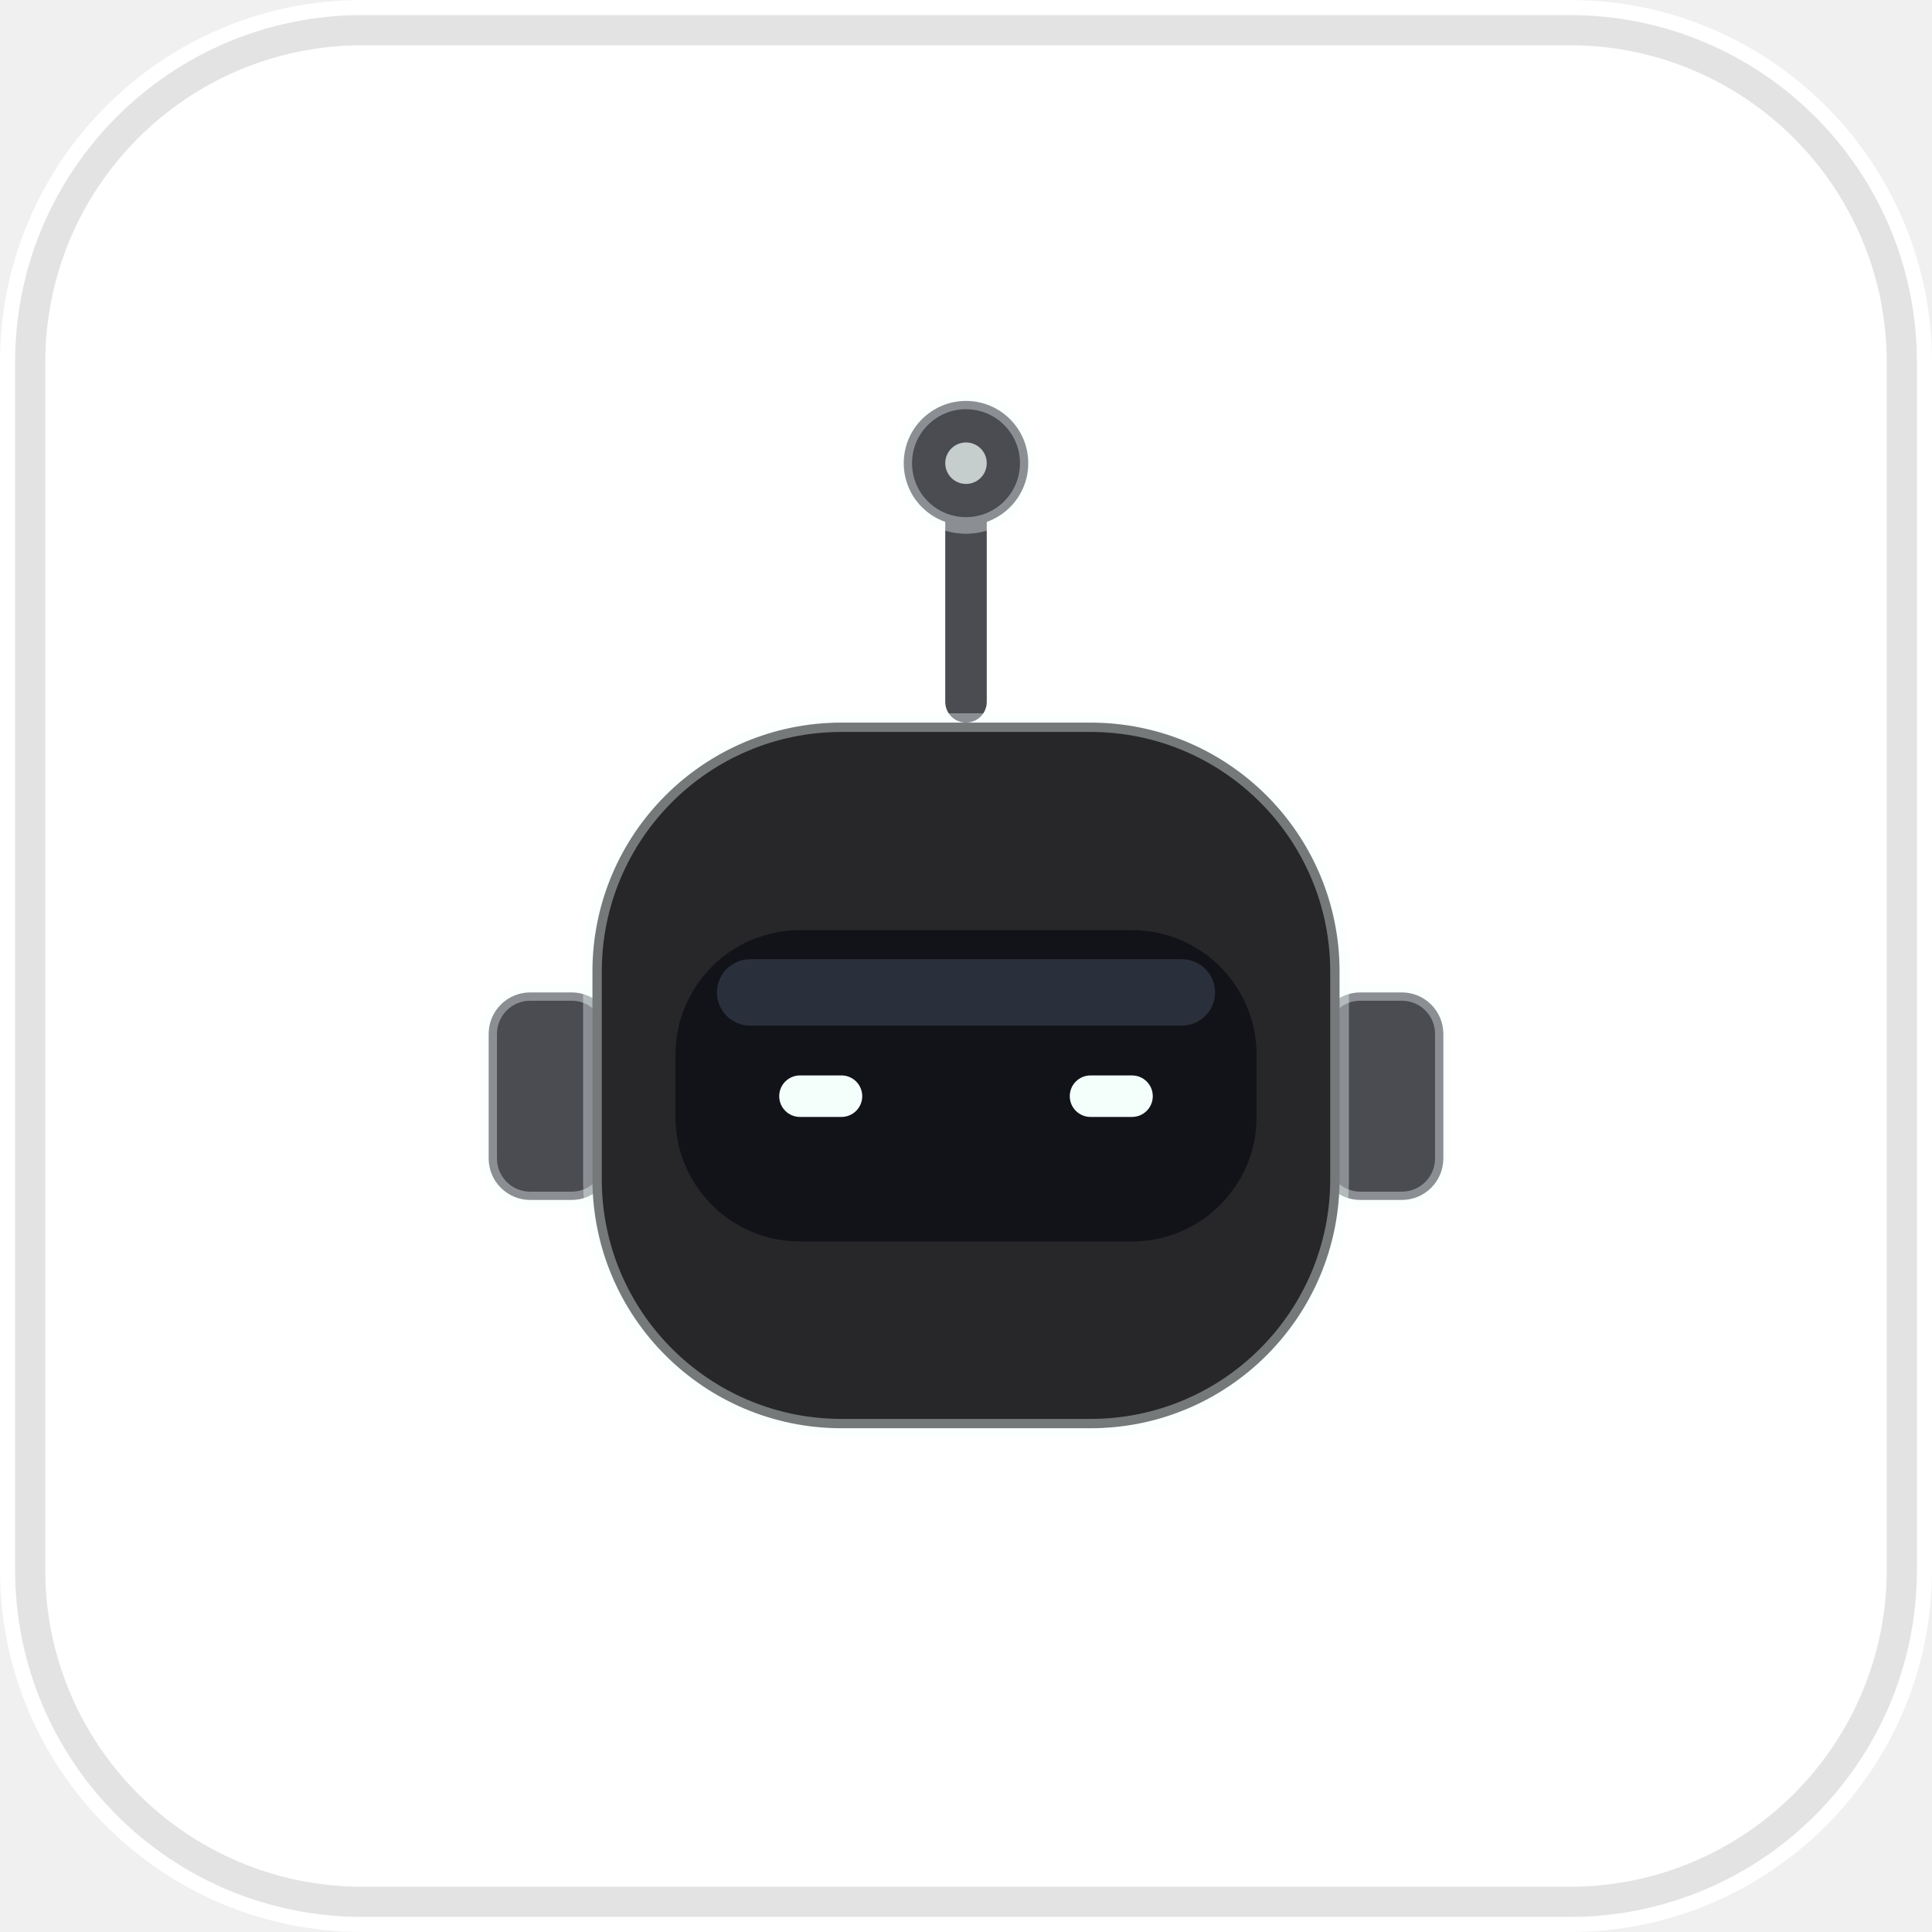
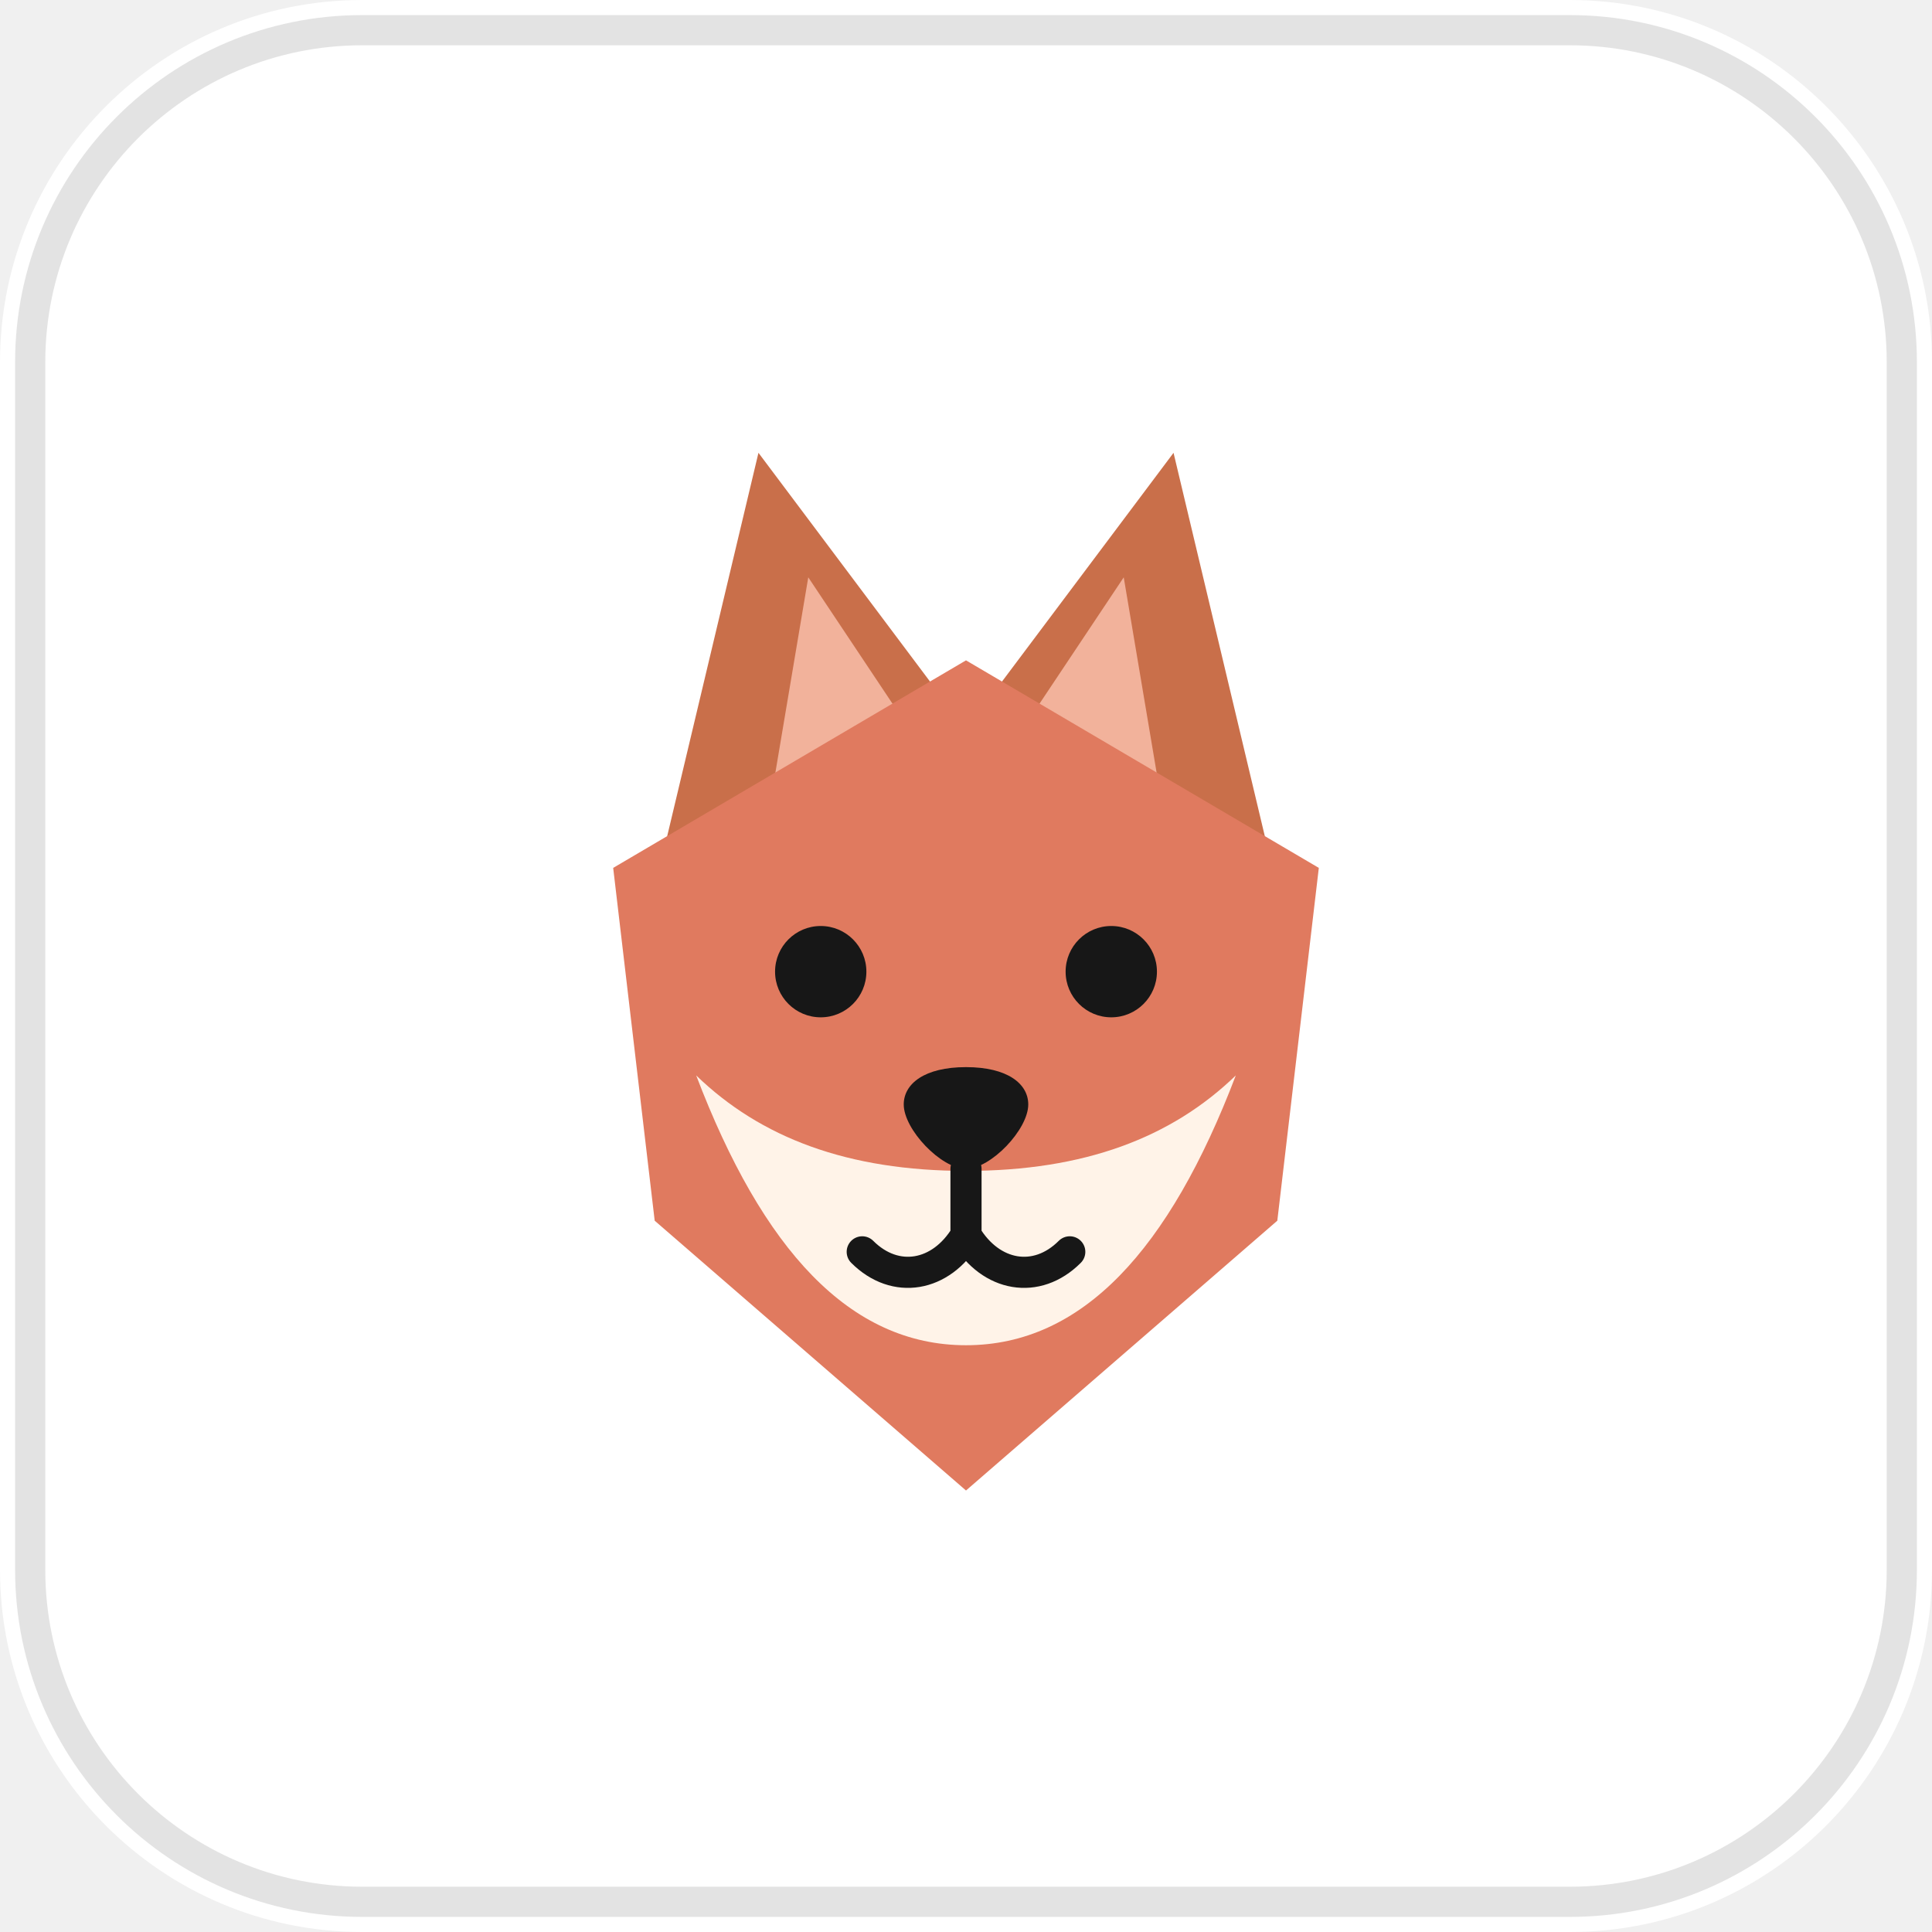
<svg xmlns="http://www.w3.org/2000/svg" viewBox="0 0 512 512" width="512" height="512">
  <rect width="512" height="512" rx="96" fill="#ffffff" />
  <rect x="8" y="8" width="496" height="496" rx="88" fill="none" stroke="#171717" stroke-opacity="0.12" stroke-width="8" />
  <g transform="translate(80 76) scale(5.5)">
-     <path d="M32 20V11" fill="none" stroke="#4b4b52" stroke-width="2" stroke-linecap="round" />
-     <circle cx="32" cy="8.5" r="3" fill="#4b4b52" stroke="rgba(244,255,252,0.38)" stroke-width="0.8" />
-     <circle cx="32" cy="8.5" r="1" fill="#f4fffc" opacity="0.72" />
-     <g fill="#4b4b52" stroke="rgba(244,255,252,0.38)" stroke-width="0.8">
-       <rect x="9" y="34" width="6" height="10" rx="2" />
-       <rect x="49" y="34" width="6" height="10" rx="2" />
-     </g>
-     <rect x="14" y="21" width="36" height="34" rx="12" fill="#27272a" stroke="rgba(244,255,252,0.38)" stroke-width="0.9" />
-     <rect x="18" y="31" width="28" height="15" rx="6" fill="#111318" />
-     <rect x="20" y="32.4" width="24" height="3.2" rx="1.6" fill="#2a303b" />
-     <rect x="23" y="38" width="4" height="2" rx="1" fill="#f4fffc" />
-     <rect x="37" y="38" width="4" height="2" rx="1" fill="#f4fffc" />
+     <path d="M17 29 22 8 34 24Z" fill="#c96f4a" />
+     <path d="M47 29 42 8 30 24Z" fill="#c96f4a" />
+     <path d="M22.8 23.5 24.4 14 30 22.4Z" fill="#f2b29b" />
+     <path d="M41.2 23.5 39.6 14 34 22.4Z" fill="#f2b29b" />
+     <path d="M32 18 49 28 47 45 32 58 17 45 15 28Z" fill="#e07a5f" />
+     <path d="M19 38c3.2 8.4 7.4 13 13 13s9.8-4.6 13-13c-3.1 3-7.3 4.6-13 4.6S22.1 41 19 38Z" fill="#fff3e8" />
+     <circle cx="25" cy="33" r="2.2" fill="#171717" />
+     <circle cx="39" cy="33" r="2.2" fill="#171717" />
+     <path d="M29 39.4c0-1 1-1.8 3-1.8s3 .8 3 1.8c0 1.2-1.8 3.1-3 3.1s-3-1.9-3-3.1Z" fill="#171717" />
+     <path d="M32 42.5v3.2m0 0c-1.2 2-3.4 2.4-5 .8m5-.8c1.2 2 3.4 2.4 5 .8" fill="none" stroke="#171717" stroke-width="1.5" stroke-linecap="round" />
  </g>
</svg>
